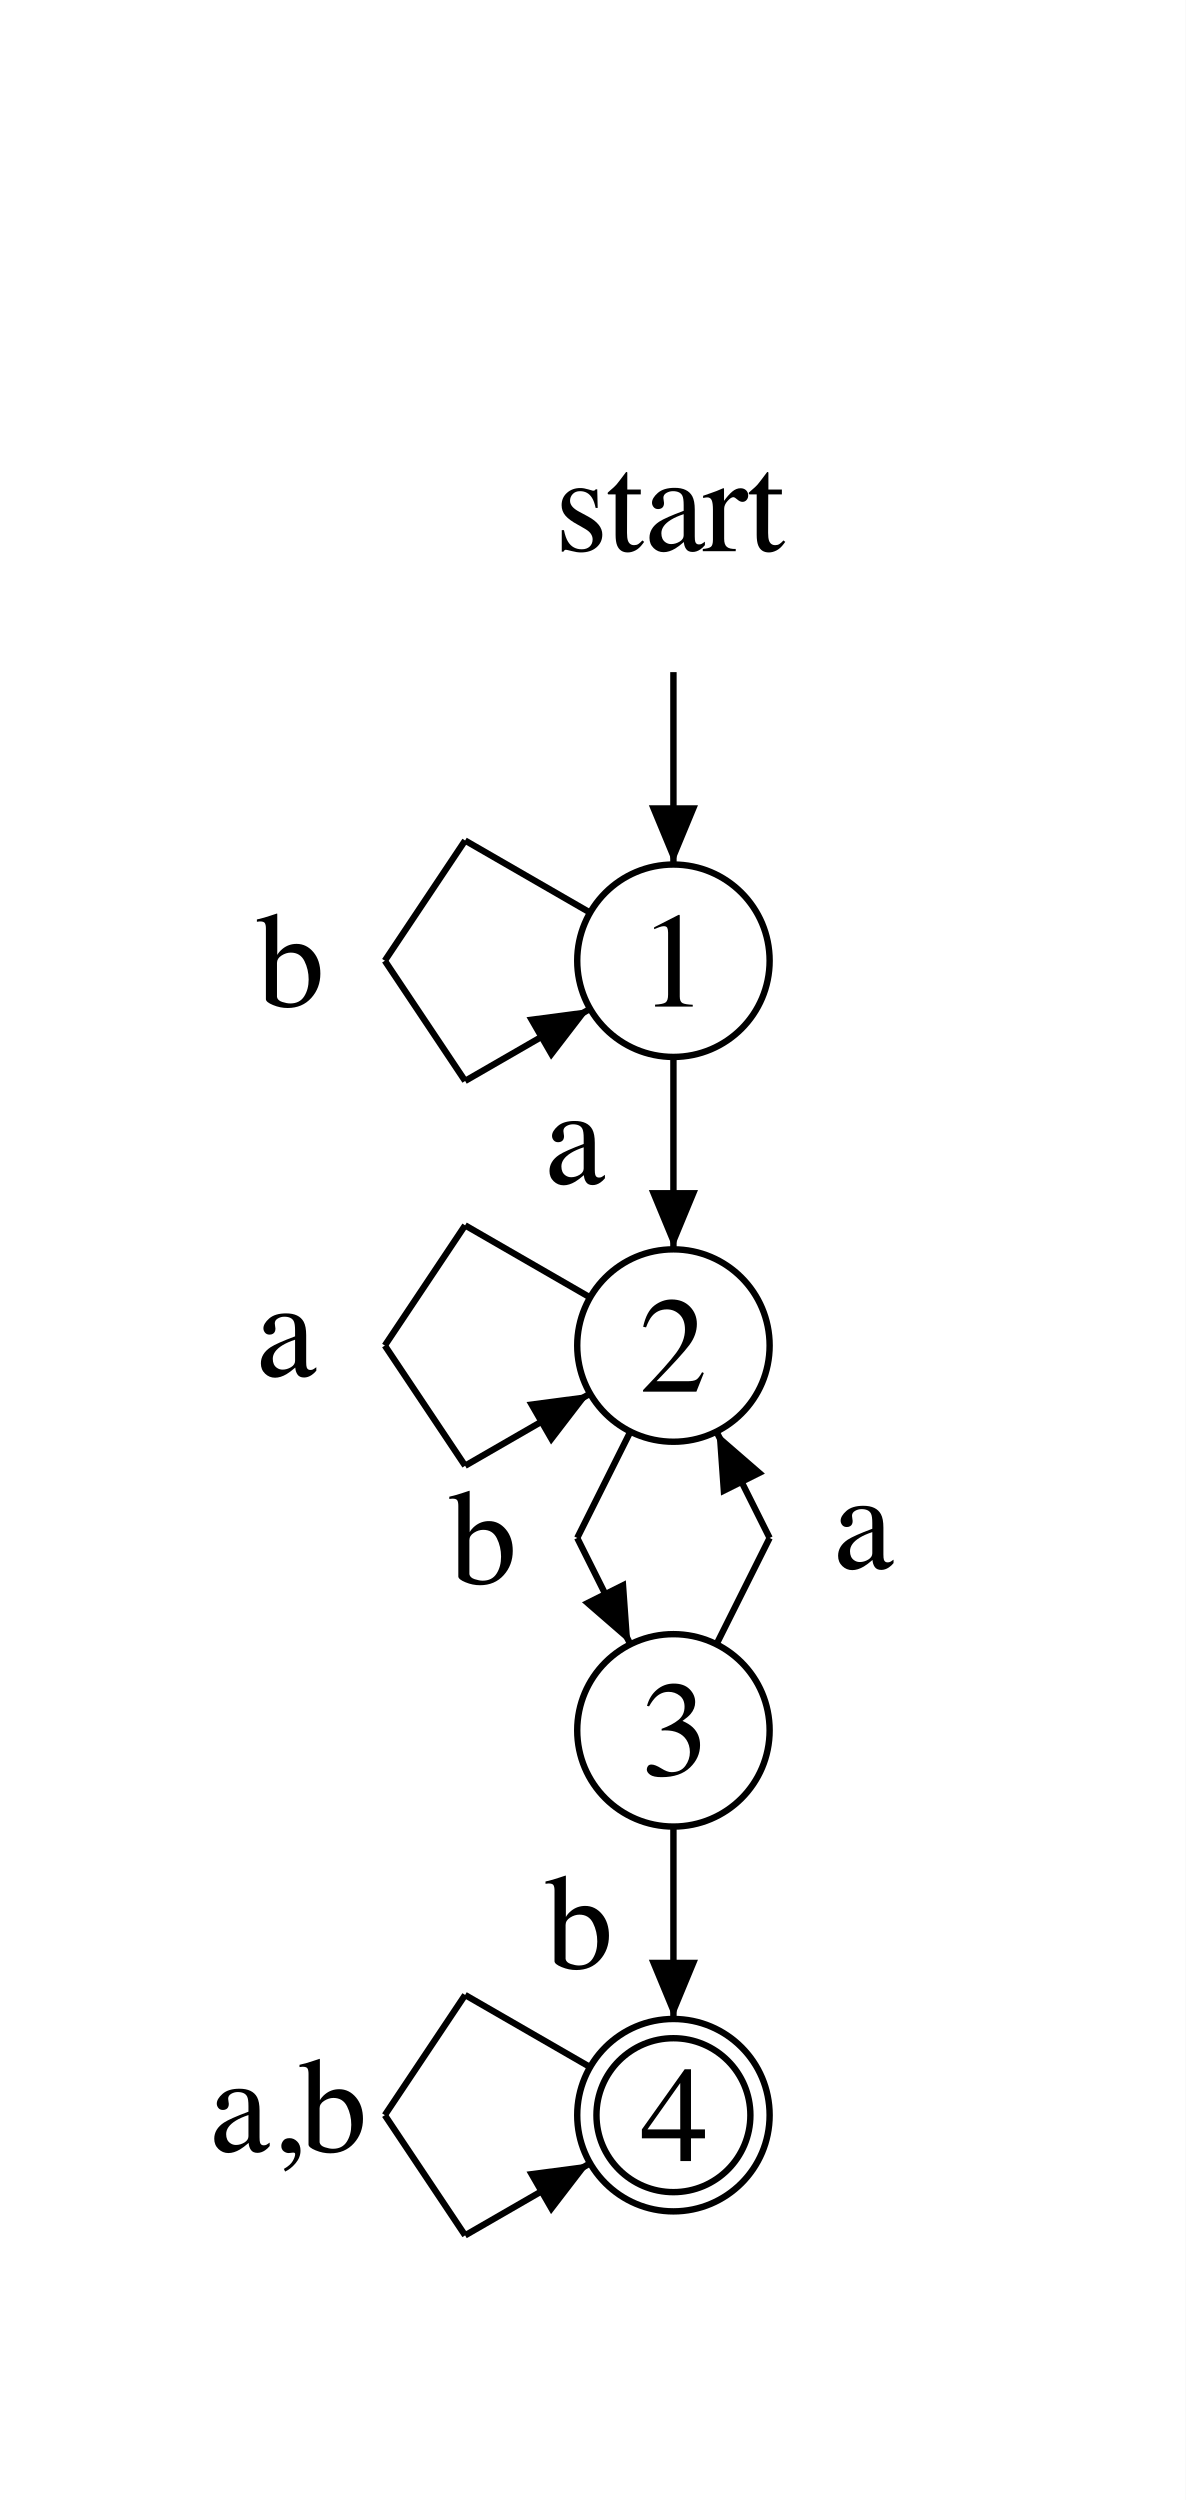
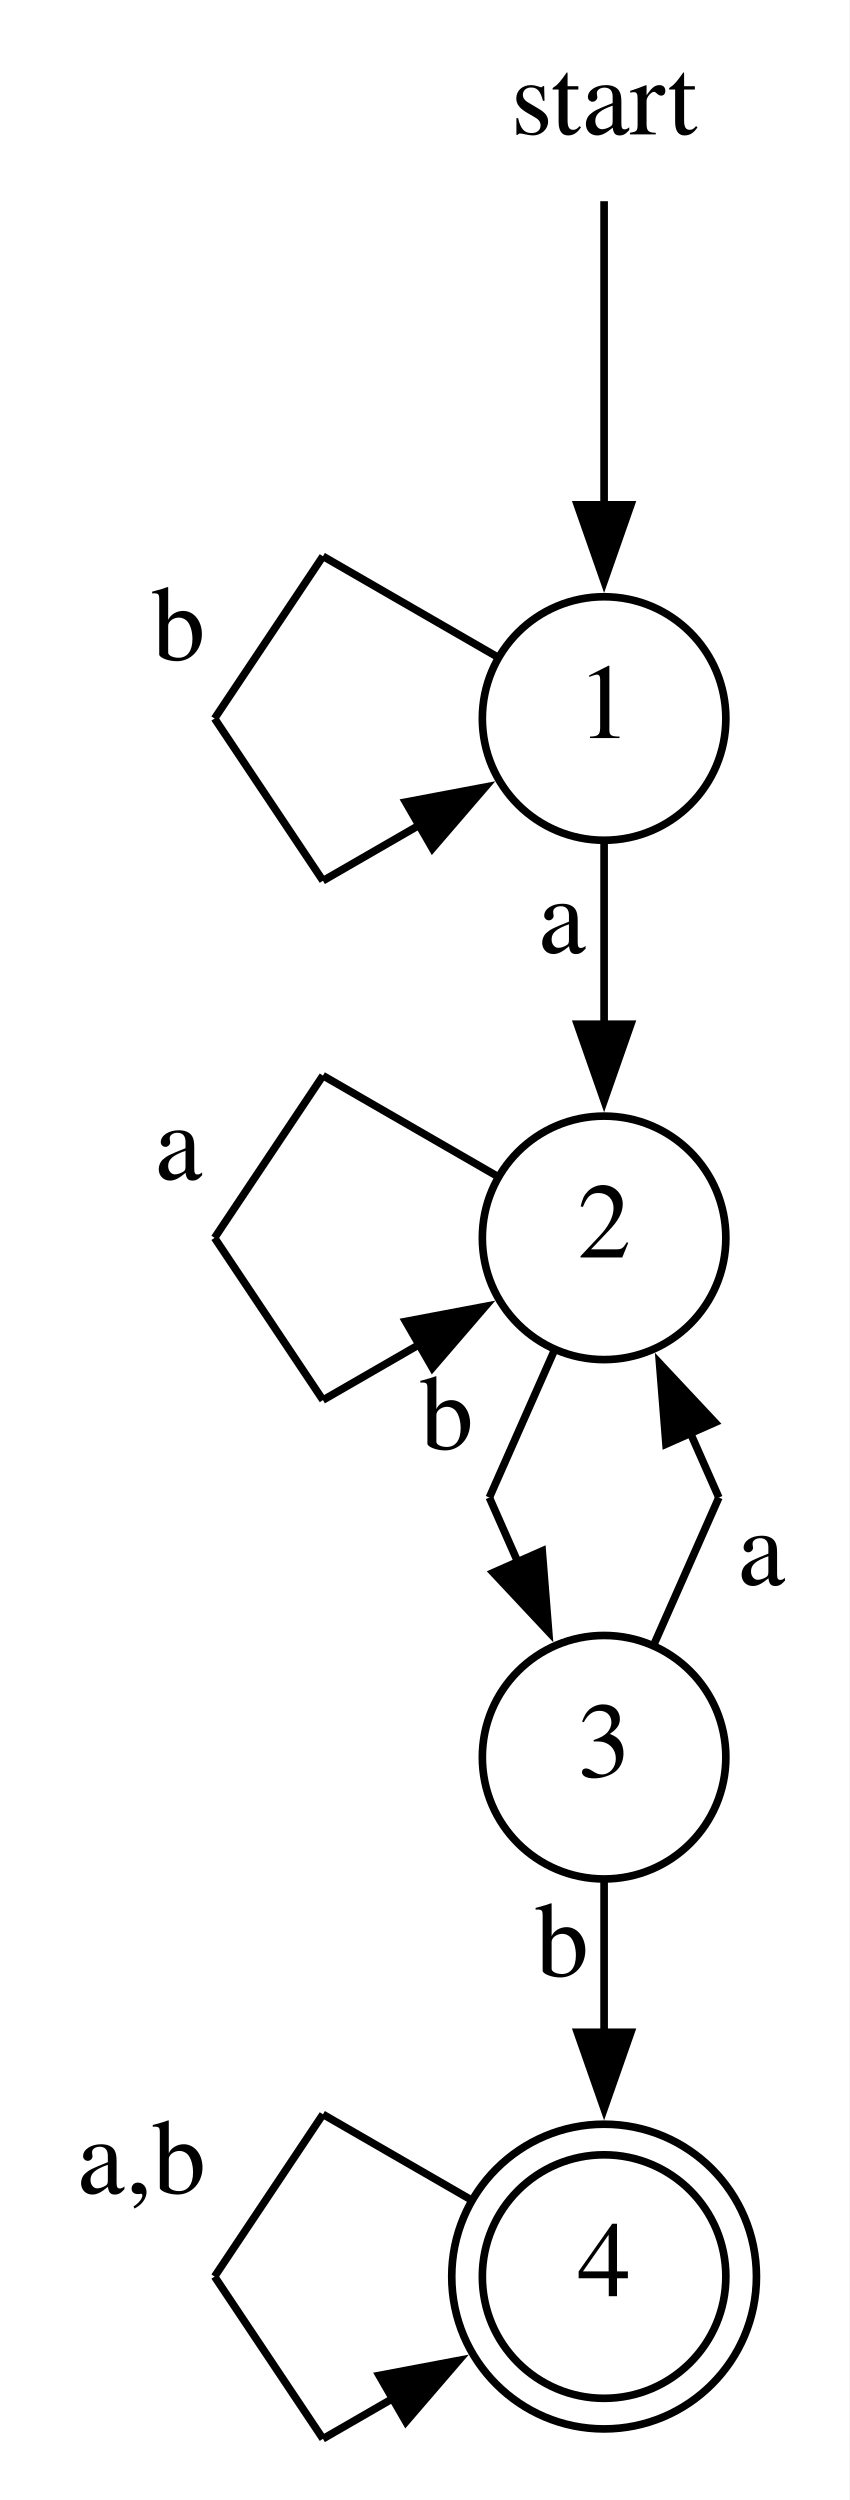
- <svg xmlns="http://www.w3.org/2000/svg" xmlns:xlink="http://www.w3.org/1999/xlink" width="184.865" height="389.798" viewBox="0 0 184.865 389.798">
-   <defs>
-     <g>
-       <g id="glyph-0-0">
-         <path d="M 1.105 -3.281 L 1.449 -3.281 C 1.609 -2.488 1.824 -1.883 2.094 -1.457 C 2.578 -0.68 3.293 -0.293 4.23 -0.293 C 4.75 -0.293 5.16 -0.438 5.465 -0.723 C 5.766 -1.012 5.918 -1.387 5.918 -1.844 C 5.918 -2.137 5.828 -2.418 5.656 -2.688 C 5.484 -2.957 5.176 -3.223 4.738 -3.48 L 3.574 -4.145 C 2.719 -4.605 2.09 -5.066 1.688 -5.531 C 1.285 -5.996 1.082 -6.547 1.082 -7.176 C 1.082 -7.953 1.359 -8.594 1.918 -9.094 C 2.473 -9.594 3.172 -9.844 4.012 -9.844 C 4.379 -9.844 4.781 -9.773 5.223 -9.637 C 5.664 -9.496 5.914 -9.426 5.969 -9.426 C 6.094 -9.426 6.184 -9.445 6.238 -9.48 C 6.293 -9.516 6.344 -9.57 6.387 -9.645 L 6.637 -9.645 L 6.707 -6.738 L 6.387 -6.738 C 6.246 -7.414 6.059 -7.938 5.824 -8.312 C 5.395 -9.008 4.77 -9.355 3.957 -9.355 C 3.473 -9.355 3.09 -9.203 2.812 -8.906 C 2.535 -8.609 2.395 -8.258 2.395 -7.855 C 2.395 -7.215 2.875 -6.645 3.832 -6.145 L 5.207 -5.406 C 6.688 -4.602 7.426 -3.664 7.426 -2.594 C 7.426 -1.773 7.121 -1.105 6.504 -0.582 C 5.891 -0.062 5.086 0.199 4.094 0.199 C 3.676 0.199 3.203 0.129 2.676 -0.012 C 2.148 -0.148 1.836 -0.219 1.738 -0.219 C 1.656 -0.219 1.582 -0.188 1.52 -0.129 C 1.457 -0.07 1.41 0 1.375 0.082 L 1.105 0.082 Z M 1.105 -3.281 " />
-       </g>
-       <g id="glyph-0-1">
-         <path d="M 5.426 -9.605 L 5.426 -8.855 L 3.301 -8.855 L 3.281 -2.855 C 3.281 -2.328 3.328 -1.926 3.418 -1.656 C 3.582 -1.176 3.91 -0.938 4.395 -0.938 C 4.645 -0.938 4.863 -0.996 5.047 -1.113 C 5.23 -1.23 5.441 -1.422 5.676 -1.676 L 5.949 -1.449 L 5.719 -1.137 C 5.359 -0.648 4.977 -0.305 4.574 -0.105 C 4.172 0.098 3.781 0.199 3.406 0.199 C 2.586 0.199 2.031 -0.168 1.738 -0.895 C 1.578 -1.293 1.5 -1.84 1.5 -2.543 L 1.5 -8.855 L 0.363 -8.855 C 0.328 -8.875 0.305 -8.895 0.285 -8.918 C 0.27 -8.938 0.262 -8.965 0.262 -9 C 0.262 -9.07 0.277 -9.125 0.309 -9.16 C 0.34 -9.199 0.438 -9.289 0.605 -9.426 C 1.082 -9.824 1.43 -10.145 1.641 -10.391 C 1.852 -10.637 2.352 -11.289 3.137 -12.344 C 3.227 -12.344 3.281 -12.336 3.297 -12.324 C 3.312 -12.309 3.324 -12.258 3.324 -12.168 L 3.324 -9.605 Z M 5.426 -9.605 " />
-       </g>
-       <g id="glyph-0-2">
-         <path d="M 6.113 -5.77 C 5.316 -5.508 4.656 -5.215 4.137 -4.895 C 3.137 -4.277 2.637 -3.578 2.637 -2.793 C 2.637 -2.16 2.844 -1.695 3.262 -1.395 C 3.531 -1.199 3.832 -1.105 4.168 -1.105 C 4.625 -1.105 5.062 -1.234 5.484 -1.488 C 5.906 -1.746 6.113 -2.074 6.113 -2.469 Z M 0.781 -2.074 C 0.781 -3.082 1.285 -3.922 2.293 -4.594 C 2.93 -5.012 4.203 -5.578 6.113 -6.293 L 6.113 -7.176 C 6.113 -7.887 6.047 -8.379 5.906 -8.656 C 5.672 -9.121 5.18 -9.355 4.438 -9.355 C 4.082 -9.355 3.746 -9.266 3.426 -9.082 C 3.105 -8.895 2.949 -8.641 2.949 -8.312 C 2.949 -8.23 2.965 -8.09 3 -7.891 C 3.035 -7.691 3.051 -7.566 3.051 -7.512 C 3.051 -7.121 2.922 -6.852 2.668 -6.699 C 2.52 -6.609 2.348 -6.562 2.145 -6.562 C 1.832 -6.562 1.594 -6.664 1.426 -6.871 C 1.262 -7.074 1.176 -7.301 1.176 -7.551 C 1.176 -8.039 1.477 -8.547 2.078 -9.078 C 2.68 -9.609 3.559 -9.875 4.719 -9.875 C 6.066 -9.875 6.98 -9.438 7.457 -8.562 C 7.715 -8.082 7.844 -7.387 7.844 -6.469 L 7.844 -2.293 C 7.844 -1.891 7.871 -1.609 7.926 -1.457 C 8.016 -1.188 8.203 -1.051 8.488 -1.051 C 8.648 -1.051 8.781 -1.078 8.887 -1.125 C 8.988 -1.172 9.172 -1.293 9.426 -1.48 L 9.426 -0.938 C 9.203 -0.668 8.965 -0.445 8.707 -0.27 C 8.32 -0.008 7.922 0.125 7.52 0.125 C 7.047 0.125 6.707 -0.027 6.496 -0.332 C 6.285 -0.637 6.168 -1.004 6.145 -1.426 C 5.617 -0.969 5.168 -0.629 4.793 -0.406 C 4.16 -0.031 3.559 0.156 2.988 0.156 C 2.391 0.156 1.875 -0.055 1.438 -0.473 C 1 -0.895 0.781 -1.426 0.781 -2.074 Z M 0.781 -2.074 " />
-       </g>
-       <g id="glyph-0-3">
-         <path d="M 0.094 -0.344 C 0.734 -0.398 1.156 -0.512 1.363 -0.684 C 1.574 -0.852 1.676 -1.215 1.676 -1.77 L 1.676 -6.469 C 1.676 -7.156 1.613 -7.648 1.484 -7.941 C 1.355 -8.238 1.121 -8.387 0.781 -8.387 C 0.711 -8.387 0.621 -8.375 0.504 -8.359 C 0.391 -8.344 0.27 -8.32 0.145 -8.293 L 0.145 -8.637 C 0.543 -8.773 0.949 -8.918 1.363 -9.062 C 1.781 -9.207 2.07 -9.312 2.23 -9.375 C 2.578 -9.508 2.934 -9.656 3.301 -9.824 C 3.352 -9.824 3.379 -9.805 3.391 -9.77 C 3.402 -9.734 3.406 -9.664 3.406 -9.551 L 3.406 -7.844 C 3.852 -8.461 4.281 -8.945 4.691 -9.293 C 5.105 -9.641 5.535 -9.812 5.98 -9.812 C 6.332 -9.812 6.621 -9.707 6.844 -9.496 C 7.066 -9.285 7.176 -9.016 7.176 -8.699 C 7.176 -8.414 7.094 -8.172 6.922 -7.98 C 6.75 -7.785 6.539 -7.688 6.281 -7.688 C 6.016 -7.688 5.75 -7.809 5.484 -8.051 C 5.219 -8.293 5.008 -8.418 4.855 -8.418 C 4.613 -8.418 4.312 -8.219 3.957 -7.828 C 3.605 -7.438 3.426 -7.031 3.426 -6.613 L 3.426 -1.918 C 3.426 -1.32 3.566 -0.906 3.844 -0.672 C 4.121 -0.438 4.582 -0.328 5.23 -0.344 L 5.23 0 L 0.094 0 Z M 0.094 -0.344 " />
-       </g>
-       <g id="glyph-0-4">
-         <path d="M 6.312 -14.312 C 6.34 -14.277 6.355 -14.25 6.359 -14.234 C 6.363 -14.219 6.363 -14.176 6.363 -14.113 L 6.363 -1.574 C 6.363 -1.039 6.508 -0.699 6.793 -0.551 C 7.078 -0.406 7.609 -0.32 8.387 -0.293 L 8.387 0 L 2.512 0 L 2.512 -0.312 C 3.352 -0.355 3.898 -0.469 4.156 -0.656 C 4.414 -0.844 4.543 -1.25 4.543 -1.875 L 4.543 -11.52 C 4.543 -11.855 4.5 -12.109 4.418 -12.281 C 4.332 -12.453 4.152 -12.543 3.875 -12.543 C 3.695 -12.543 3.461 -12.492 3.172 -12.391 C 2.883 -12.289 2.613 -12.184 2.363 -12.074 L 2.363 -12.363 L 6.188 -14.312 Z M 6.312 -14.312 " />
-       </g>
-       <g id="glyph-0-5">
-         <path d="M 0.637 -0.238 C 3.176 -2.879 4.902 -4.816 5.812 -6.051 C 6.723 -7.289 7.176 -8.492 7.176 -9.668 C 7.176 -10.695 6.898 -11.477 6.344 -12.016 C 5.789 -12.555 5.125 -12.824 4.355 -12.824 C 3.402 -12.824 2.633 -12.477 2.043 -11.781 C 1.715 -11.398 1.402 -10.812 1.105 -10.02 L 0.656 -10.113 C 1.004 -11.711 1.594 -12.82 2.422 -13.441 C 3.25 -14.062 4.141 -14.375 5.094 -14.375 C 6.266 -14.375 7.219 -14.004 7.941 -13.266 C 8.668 -12.527 9.031 -11.621 9.031 -10.551 C 9.031 -9.414 8.641 -8.316 7.855 -7.262 C 7.07 -6.207 5.363 -4.328 2.738 -1.625 L 7.52 -1.625 C 8.188 -1.625 8.656 -1.703 8.926 -1.863 C 9.199 -2.023 9.504 -2.414 9.844 -3.031 L 10.113 -2.906 L 8.957 0 L 0.637 0 Z M 0.637 -0.238 " />
-       </g>
-       <g id="glyph-0-6">
-         <path d="M 1.656 -1.812 C 2.039 -1.812 2.543 -1.613 3.172 -1.219 C 3.801 -0.824 4.332 -0.625 4.77 -0.625 C 5.742 -0.625 6.465 -0.953 6.938 -1.609 C 7.41 -2.266 7.645 -2.98 7.645 -3.75 C 7.645 -4.492 7.453 -5.145 7.074 -5.707 C 6.426 -6.66 5.336 -7.137 3.801 -7.137 C 3.711 -7.137 3.625 -7.133 3.543 -7.129 C 3.457 -7.125 3.359 -7.117 3.25 -7.105 L 3.23 -7.375 C 4.34 -7.777 5.215 -8.238 5.855 -8.762 C 6.492 -9.281 6.812 -9.969 6.812 -10.824 C 6.812 -11.582 6.562 -12.156 6.059 -12.551 C 5.555 -12.949 4.98 -13.145 4.332 -13.145 C 3.57 -13.145 2.895 -12.863 2.312 -12.301 C 1.992 -11.996 1.648 -11.523 1.281 -10.887 L 0.957 -10.957 C 1.234 -12.012 1.754 -12.859 2.512 -13.488 C 3.27 -14.121 4.141 -14.438 5.137 -14.438 C 6.199 -14.438 7.02 -14.145 7.598 -13.562 C 8.18 -12.98 8.469 -12.305 8.469 -11.543 C 8.469 -10.867 8.23 -10.25 7.75 -9.688 C 7.48 -9.367 7.059 -9.012 6.488 -8.613 C 7.156 -8.328 7.691 -7.996 8.094 -7.613 C 8.852 -6.887 9.23 -5.961 9.23 -4.844 C 9.23 -3.523 8.711 -2.359 7.672 -1.355 C 6.633 -0.348 5.156 0.156 3.238 0.156 C 2.387 0.156 1.785 0.031 1.441 -0.223 C 1.098 -0.477 0.926 -0.75 0.926 -1.043 C 0.926 -1.223 0.984 -1.395 1.098 -1.562 C 1.215 -1.73 1.398 -1.812 1.656 -1.812 Z M 1.656 -1.812 " />
-       </g>
-       <g id="glyph-0-7">
-         <path d="M 6.219 -12.168 L 1.105 -4.938 L 6.219 -4.938 Z M 6.906 -14.312 L 7.895 -14.312 L 7.895 -4.938 L 10.074 -4.938 L 10.074 -3.551 L 7.895 -3.551 L 7.895 0 L 6.238 0 L 6.238 -3.551 L 0.238 -3.551 L 0.238 -4.938 Z M 6.906 -14.312 " />
-       </g>
-       <g id="glyph-0-8">
-         <path d="M 0.074 -13.25 L 0.074 -13.605 C 0.863 -13.785 1.578 -13.984 2.207 -14.207 C 2.84 -14.43 3.18 -14.543 3.23 -14.543 C 3.242 -14.5 3.25 -14.457 3.25 -14.418 L 3.25 -8.074 C 3.43 -8.406 3.703 -8.723 4.062 -9.02 C 4.703 -9.543 5.438 -9.801 6.27 -9.801 C 7.293 -9.801 8.164 -9.371 8.887 -8.512 C 9.609 -7.648 9.969 -6.531 9.969 -5.156 C 9.969 -3.684 9.5 -2.422 8.562 -1.375 C 7.625 -0.328 6.391 0.199 4.863 0.199 C 4.094 0.199 3.336 0.047 2.594 -0.262 C 1.852 -0.566 1.48 -0.871 1.48 -1.176 L 1.48 -12.188 C 1.48 -12.59 1.422 -12.875 1.312 -13.047 C 1.203 -13.219 0.945 -13.301 0.543 -13.301 Z M 3.207 -1.52 C 3.27 -1.16 3.543 -0.902 4.02 -0.746 C 4.5 -0.59 4.922 -0.512 5.281 -0.512 C 6.254 -0.512 6.973 -0.875 7.441 -1.605 C 7.91 -2.332 8.145 -3.215 8.145 -4.25 C 8.145 -5.285 7.926 -6.242 7.488 -7.121 C 7.051 -8 6.344 -8.438 5.363 -8.438 C 4.871 -8.438 4.391 -8.285 3.918 -7.984 C 3.445 -7.684 3.207 -7.297 3.207 -6.832 Z M 3.207 -1.52 " />
-       </g>
-       <g id="glyph-0-9">
-         <path d="M 5.23 -0.219 C 5.23 0.484 4.977 1.137 4.469 1.738 C 3.961 2.344 3.418 2.777 2.832 3.043 L 2.637 2.625 C 3.301 2.25 3.762 1.844 4.016 1.406 C 4.27 0.969 4.395 0.605 4.395 0.312 C 4.395 0.215 4.363 0.152 4.301 0.125 C 4.238 0.098 4.172 0.082 4.105 0.082 L 3.406 0.156 C 3.113 0.156 2.848 0.062 2.605 -0.129 C 2.363 -0.32 2.238 -0.598 2.238 -0.957 C 2.238 -1.234 2.34 -1.508 2.543 -1.77 C 2.742 -2.035 3.074 -2.168 3.531 -2.168 C 3.969 -2.168 4.359 -1.996 4.707 -1.652 C 5.055 -1.309 5.23 -0.828 5.23 -0.219 Z M 5.23 -0.219 " />
-       </g>
+ <svg xmlns="http://www.w3.org/2000/svg" width="111.02" height="326.762" viewBox="0 0 111.02 326.762">
+   <g id="graph0" class="graph" transform="translate(78.95875,15) scale(1.0)">
+     <rect x="-78.959" y="-15" width="111.02" height="326.762" fill="white" />
+     <g class="node" id="node0">
+       <text x="0" y="0" text-anchor="middle" dominant-baseline="central" font-family="Times,serif" font-size="14">start</text>
    </g>
-   </defs>
-   <path fill-rule="nonzero" fill="rgb(100%, 100%, 100%)" fill-opacity="1" d="M 0 0 L 184.867 0 L 184.867 389.797 L 0 389.797 Z M 0 0 " />
-   <g fill="rgb(0%, 0%, 0%)" fill-opacity="1">
-     <use xlink:href="#glyph-0-0" x="86.484" y="85.938" />
-     <use xlink:href="#glyph-0-1" x="94.484" y="85.938" />
-     <use xlink:href="#glyph-0-2" x="100.484" y="85.938" />
-     <use xlink:href="#glyph-0-3" x="109.484" y="85.938" />
-     <use xlink:href="#glyph-0-1" x="116.484" y="85.938" />
-   </g>
-   <path fill="none" stroke-width="1" stroke-linecap="butt" stroke-linejoin="miter" stroke="rgb(0%, 0%, 0%)" stroke-opacity="1" stroke-miterlimit="10" d="M 120 149.797 C 120 158.082 113.285 164.797 105 164.797 C 96.715 164.797 90 158.082 90 149.797 C 90 141.512 96.715 134.797 105 134.797 C 113.285 134.797 120 141.512 120 149.797 " />
-   <g fill="rgb(0%, 0%, 0%)" fill-opacity="1">
-     <use xlink:href="#glyph-0-4" x="99.625" y="156.953" />
-   </g>
-   <path fill="none" stroke-width="1" stroke-linecap="butt" stroke-linejoin="miter" stroke="rgb(0%, 0%, 0%)" stroke-opacity="1" stroke-miterlimit="10" d="M 120 209.797 C 120 218.082 113.285 224.797 105 224.797 C 96.715 224.797 90 218.082 90 209.797 C 90 201.512 96.715 194.797 105 194.797 C 113.285 194.797 120 201.512 120 209.797 " />
-   <g fill="rgb(0%, 0%, 0%)" fill-opacity="1">
-     <use xlink:href="#glyph-0-5" x="99.625" y="216.984" />
-   </g>
-   <path fill="none" stroke-width="1" stroke-linecap="butt" stroke-linejoin="miter" stroke="rgb(0%, 0%, 0%)" stroke-opacity="1" stroke-miterlimit="10" d="M 120 269.797 C 120 278.082 113.285 284.797 105 284.797 C 96.715 284.797 90 278.082 90 269.797 C 90 261.512 96.715 254.797 105 254.797 C 113.285 254.797 120 261.512 120 269.797 " />
-   <g fill="rgb(0%, 0%, 0%)" fill-opacity="1">
-     <use xlink:href="#glyph-0-6" x="99.922" y="276.938" />
-   </g>
-   <path fill="none" stroke-width="1" stroke-linecap="butt" stroke-linejoin="miter" stroke="rgb(0%, 0%, 0%)" stroke-opacity="1" stroke-miterlimit="10" d="M 120 329.797 C 120 338.082 113.285 344.797 105 344.797 C 96.715 344.797 90 338.082 90 329.797 C 90 321.512 96.715 314.797 105 314.797 C 113.285 314.797 120 321.512 120 329.797 " />
-   <path fill="none" stroke-width="1" stroke-linecap="butt" stroke-linejoin="miter" stroke="rgb(0%, 0%, 0%)" stroke-opacity="1" stroke-miterlimit="10" d="M 117 329.797 C 117 336.426 111.629 341.797 105 341.797 C 98.371 341.797 93 336.426 93 329.797 C 93 323.172 98.371 317.797 105 317.797 C 111.629 317.797 117 323.172 117 329.797 " />
-   <g fill="rgb(0%, 0%, 0%)" fill-opacity="1">
-     <use xlink:href="#glyph-0-7" x="99.844" y="336.953" />
-   </g>
-   <path fill="none" stroke-width="1" stroke-linecap="butt" stroke-linejoin="miter" stroke="rgb(0%, 0%, 0%)" stroke-opacity="1" stroke-miterlimit="10" d="M 105 104.797 L 105 134.797 " />
-   <path fill-rule="nonzero" fill="rgb(0%, 0%, 0%)" fill-opacity="1" d="M 105 134.797 L 101.172 125.559 L 108.828 125.559 L 105 134.797 " />
-   <path fill="none" stroke-width="1" stroke-linecap="butt" stroke-linejoin="miter" stroke="rgb(0%, 0%, 0%)" stroke-opacity="1" stroke-miterlimit="10" d="M 105 164.797 L 105 194.797 " />
-   <path fill-rule="nonzero" fill="rgb(0%, 0%, 0%)" fill-opacity="1" d="M 105 194.797 L 101.172 185.559 L 108.828 185.559 L 105 194.797 " />
-   <g fill="rgb(0%, 0%, 0%)" fill-opacity="1">
-     <use xlink:href="#glyph-0-2" x="84.895" y="184.656" />
-   </g>
-   <path fill="none" stroke-width="1" stroke-linecap="butt" stroke-linejoin="miter" stroke="rgb(0%, 0%, 0%)" stroke-opacity="1" stroke-miterlimit="10" d="M 98.293 223.215 L 90 239.797 " />
-   <path fill="none" stroke-width="1" stroke-linecap="butt" stroke-linejoin="miter" stroke="rgb(0%, 0%, 0%)" stroke-opacity="1" stroke-miterlimit="10" d="M 90 239.797 L 98.293 256.383 " />
-   <path fill-rule="nonzero" fill="rgb(0%, 0%, 0%)" fill-opacity="1" d="M 98.293 256.383 L 90.738 249.828 L 97.582 246.406 L 98.293 256.383 " />
-   <g fill="rgb(0%, 0%, 0%)" fill-opacity="1">
-     <use xlink:href="#glyph-0-8" x="69.98" y="246.969" />
-   </g>
-   <path fill="none" stroke-width="1" stroke-linecap="butt" stroke-linejoin="miter" stroke="rgb(0%, 0%, 0%)" stroke-opacity="1" stroke-miterlimit="10" d="M 111.707 256.383 L 120 239.797 " />
-   <path fill="none" stroke-width="1" stroke-linecap="butt" stroke-linejoin="miter" stroke="rgb(0%, 0%, 0%)" stroke-opacity="1" stroke-miterlimit="10" d="M 120 239.797 L 111.707 223.215 " />
-   <path fill-rule="nonzero" fill="rgb(0%, 0%, 0%)" fill-opacity="1" d="M 111.707 223.215 L 119.262 229.766 L 112.418 233.188 L 111.707 223.215 " />
-   <g fill="rgb(0%, 0%, 0%)" fill-opacity="1">
-     <use xlink:href="#glyph-0-2" x="129.895" y="244.656" />
-   </g>
-   <path fill="none" stroke-width="1" stroke-linecap="butt" stroke-linejoin="miter" stroke="rgb(0%, 0%, 0%)" stroke-opacity="1" stroke-miterlimit="10" d="M 105 284.797 L 105 314.797 " />
-   <path fill-rule="nonzero" fill="rgb(0%, 0%, 0%)" fill-opacity="1" d="M 105 314.797 L 101.172 305.559 L 108.828 305.559 L 105 314.797 " />
-   <g fill="rgb(0%, 0%, 0%)" fill-opacity="1">
-     <use xlink:href="#glyph-0-8" x="84.98" y="306.969" />
-   </g>
-   <path fill="none" stroke-width="1" stroke-linecap="butt" stroke-linejoin="miter" stroke="rgb(0%, 0%, 0%)" stroke-opacity="1" stroke-miterlimit="10" d="M 92.008 142.301 L 72.52 131.055 " />
-   <path fill="none" stroke-width="1" stroke-linecap="butt" stroke-linejoin="miter" stroke="rgb(0%, 0%, 0%)" stroke-opacity="1" stroke-miterlimit="10" d="M 72.52 131.055 L 60 149.797 " />
-   <path fill="none" stroke-width="1" stroke-linecap="butt" stroke-linejoin="miter" stroke="rgb(0%, 0%, 0%)" stroke-opacity="1" stroke-miterlimit="10" d="M 60 149.797 L 72.52 168.539 " />
-   <path fill="none" stroke-width="1" stroke-linecap="butt" stroke-linejoin="miter" stroke="rgb(0%, 0%, 0%)" stroke-opacity="1" stroke-miterlimit="10" d="M 72.52 168.539 L 92.008 157.293 " />
-   <path fill-rule="nonzero" fill="rgb(0%, 0%, 0%)" fill-opacity="1" d="M 92.008 157.293 L 85.918 165.227 L 82.094 158.598 L 92.008 157.293 " />
-   <g fill="rgb(0%, 0%, 0%)" fill-opacity="1">
-     <use xlink:href="#glyph-0-8" x="39.98" y="156.969" />
-   </g>
-   <path fill="none" stroke-width="1" stroke-linecap="butt" stroke-linejoin="miter" stroke="rgb(0%, 0%, 0%)" stroke-opacity="1" stroke-miterlimit="10" d="M 92.008 202.301 L 72.52 191.055 " />
-   <path fill="none" stroke-width="1" stroke-linecap="butt" stroke-linejoin="miter" stroke="rgb(0%, 0%, 0%)" stroke-opacity="1" stroke-miterlimit="10" d="M 72.52 191.055 L 60 209.797 " />
-   <path fill="none" stroke-width="1" stroke-linecap="butt" stroke-linejoin="miter" stroke="rgb(0%, 0%, 0%)" stroke-opacity="1" stroke-miterlimit="10" d="M 60 209.797 L 72.52 228.539 " />
-   <path fill="none" stroke-width="1" stroke-linecap="butt" stroke-linejoin="miter" stroke="rgb(0%, 0%, 0%)" stroke-opacity="1" stroke-miterlimit="10" d="M 72.52 228.539 L 92.008 217.293 " />
-   <path fill-rule="nonzero" fill="rgb(0%, 0%, 0%)" fill-opacity="1" d="M 92.008 217.293 L 85.918 225.227 L 82.094 218.598 L 92.008 217.293 " />
-   <g fill="rgb(0%, 0%, 0%)" fill-opacity="1">
-     <use xlink:href="#glyph-0-2" x="39.895" y="214.656" />
-   </g>
-   <path fill="none" stroke-width="1" stroke-linecap="butt" stroke-linejoin="miter" stroke="rgb(0%, 0%, 0%)" stroke-opacity="1" stroke-miterlimit="10" d="M 92.008 322.301 L 72.52 311.055 " />
-   <path fill="none" stroke-width="1" stroke-linecap="butt" stroke-linejoin="miter" stroke="rgb(0%, 0%, 0%)" stroke-opacity="1" stroke-miterlimit="10" d="M 72.52 311.055 L 60 329.797 " />
-   <path fill="none" stroke-width="1" stroke-linecap="butt" stroke-linejoin="miter" stroke="rgb(0%, 0%, 0%)" stroke-opacity="1" stroke-miterlimit="10" d="M 60 329.797 L 72.52 348.539 " />
-   <path fill="none" stroke-width="1" stroke-linecap="butt" stroke-linejoin="miter" stroke="rgb(0%, 0%, 0%)" stroke-opacity="1" stroke-miterlimit="10" d="M 72.52 348.539 L 92.008 337.293 " />
-   <path fill-rule="nonzero" fill="rgb(0%, 0%, 0%)" fill-opacity="1" d="M 92.008 337.293 L 85.918 345.227 L 82.094 338.598 L 92.008 337.293 " />
-   <g fill="rgb(0%, 0%, 0%)" fill-opacity="1">
-     <use xlink:href="#glyph-0-2" x="32.625" y="335.547" />
-     <use xlink:href="#glyph-0-9" x="41.625" y="335.547" />
-     <use xlink:href="#glyph-0-8" x="46.625" y="335.547" />
+     <g class="node" id="node1">
+       <circle cx="0" cy="78.912" r="15.914" fill="none" stroke="black" />
+       <text x="0" y="78.912" text-anchor="middle" dominant-baseline="central" font-family="Times,serif" font-size="14">1</text>
+     </g>
+     <g class="node" id="node2">
+       <circle cx="0" cy="146.794" r="15.914" fill="none" stroke="black" />
+       <text x="0" y="146.794" text-anchor="middle" dominant-baseline="central" font-family="Times,serif" font-size="14">2</text>
+     </g>
+     <g class="node" id="node3">
+       <circle cx="0" cy="214.676" r="15.914" fill="none" stroke="black" />
+       <text x="0" y="214.676" text-anchor="middle" dominant-baseline="central" font-family="Times,serif" font-size="14">3</text>
+     </g>
+     <g class="node" id="node4">
+       <circle cx="0" cy="282.558" r="15.914" fill="none" stroke="black" />
+       <circle cx="0" cy="282.558" r="19.914" fill="none" stroke="black" />
+       <text x="0" y="282.558" text-anchor="middle" dominant-baseline="central" font-family="Times,serif" font-size="14">4</text>
+     </g>
+     <g class="edge" id="edge1">
+       <line x1="6.919254415182545e-16" y1="11.3" x2="1.7100585051594516e-15" y2="50.984" stroke="black" />
+       <polygon points="1.097735105585775e-15,60.984 -3.5,50.984 3.5,50.984 1.097735105585775e-15,60.984" fill="black" stroke="black" />
+     </g>
+     <g class="edge" id="edge2">
+       <line x1="9.92810778911715e-16" y1="95.126" x2="1.7100585051594516e-15" y2="118.867" stroke="black" />
+       <polygon points="1.097735105585775e-15,128.867 -3.5,118.867 3.5,118.867 1.097735105585775e-15,128.867" fill="black" stroke="black" />
+       <text x="-5.5" y="106.996" text-anchor="middle" dominant-baseline="central" font-family="Times,serif" font-size="14">a</text>
+     </g>
+     <g class="edge" id="edge3">
+       <line x1="-6.554" y1="161.624" x2="-15" y2="180.735" stroke="black" />
+       <line x1="-15" y1="180.735" x2="-11.289" y2="189.132" stroke="black" />
+       <polygon points="-7.247,198.279 -14.49,190.547 -8.088,187.717 -7.247,198.279" fill="black" stroke="black" />
+       <text x="-20.561" y="171.874" text-anchor="middle" dominant-baseline="central" font-family="Times,serif" font-size="14">b</text>
+     </g>
+     <g class="edge" id="edge4">
+       <line x1="6.554" y1="199.846" x2="15" y2="180.735" stroke="black" />
+       <line x1="15" y1="180.735" x2="11.289" y2="172.338" stroke="black" />
+       <polygon points="7.247,163.191 14.49,170.923 8.088,173.753 7.247,163.191" fill="black" stroke="black" />
+       <text x="20.561" y="189.596" text-anchor="middle" dominant-baseline="central" font-family="Times,serif" font-size="14">a</text>
+     </g>
+     <g class="edge" id="edge5">
+       <line x1="9.92810778911715e-16" y1="230.89" x2="1.9549878649889223e-15" y2="250.631" stroke="black" />
+       <polygon points="1.3426644654152457e-15,260.631 -3.5,250.631 3.5,250.631 1.3426644654152457e-15,260.631" fill="black" stroke="black" />
+       <text x="-5.5" y="240.761" text-anchor="middle" dominant-baseline="central" font-family="Times,serif" font-size="14">b</text>
+     </g>
+     <g class="edge" id="edge6">
+       <line x1="-14.044" y1="70.809" x2="-36.748" y2="57.708" stroke="black" />
+       <line x1="-36.748" y1="57.708" x2="-50.912" y2="78.912" stroke="black" />
+       <line x1="-50.912" y1="78.912" x2="-36.748" y2="100.115" stroke="black" />
+       <line x1="-36.748" y1="100.115" x2="-24.19" y2="92.869" stroke="black" />
+       <polygon points="-15.528,87.871 -22.44,95.901 -25.939,89.837 -15.528,87.871" fill="black" stroke="black" />
+       <text x="-55.619" y="68.724" text-anchor="middle" dominant-baseline="central" font-family="Times,serif" font-size="14">b</text>
+     </g>
+     <g class="edge" id="edge7">
+       <line x1="-14.044" y1="138.691" x2="-36.748" y2="125.59" stroke="black" />
+       <line x1="-36.748" y1="125.59" x2="-50.912" y2="146.794" stroke="black" />
+       <line x1="-50.912" y1="146.794" x2="-36.748" y2="167.997" stroke="black" />
+       <line x1="-36.748" y1="167.997" x2="-24.19" y2="160.751" stroke="black" />
+       <polygon points="-15.528,155.754 -22.44,163.783 -25.939,157.72 -15.528,155.754" fill="black" stroke="black" />
+       <text x="-55.619" y="136.607" text-anchor="middle" dominant-baseline="central" font-family="Times,serif" font-size="14">a</text>
+     </g>
+     <g class="edge" id="edge8">
+       <line x1="-17.508" y1="272.456" x2="-36.748" y2="261.355" stroke="black" />
+       <line x1="-36.748" y1="261.355" x2="-50.912" y2="282.558" stroke="black" />
+       <line x1="-50.912" y1="282.558" x2="-36.748" y2="303.762" stroke="black" />
+       <line x1="-36.748" y1="303.762" x2="-27.654" y2="298.515" stroke="black" />
+       <polygon points="-18.993,293.517 -25.905,301.546 -29.403,295.483 -18.993,293.517" fill="black" stroke="black" />
+       <text x="-60.459" y="269.138" text-anchor="middle" dominant-baseline="central" font-family="Times,serif" font-size="14">a,b</text>
+     </g>
  </g>
</svg>
